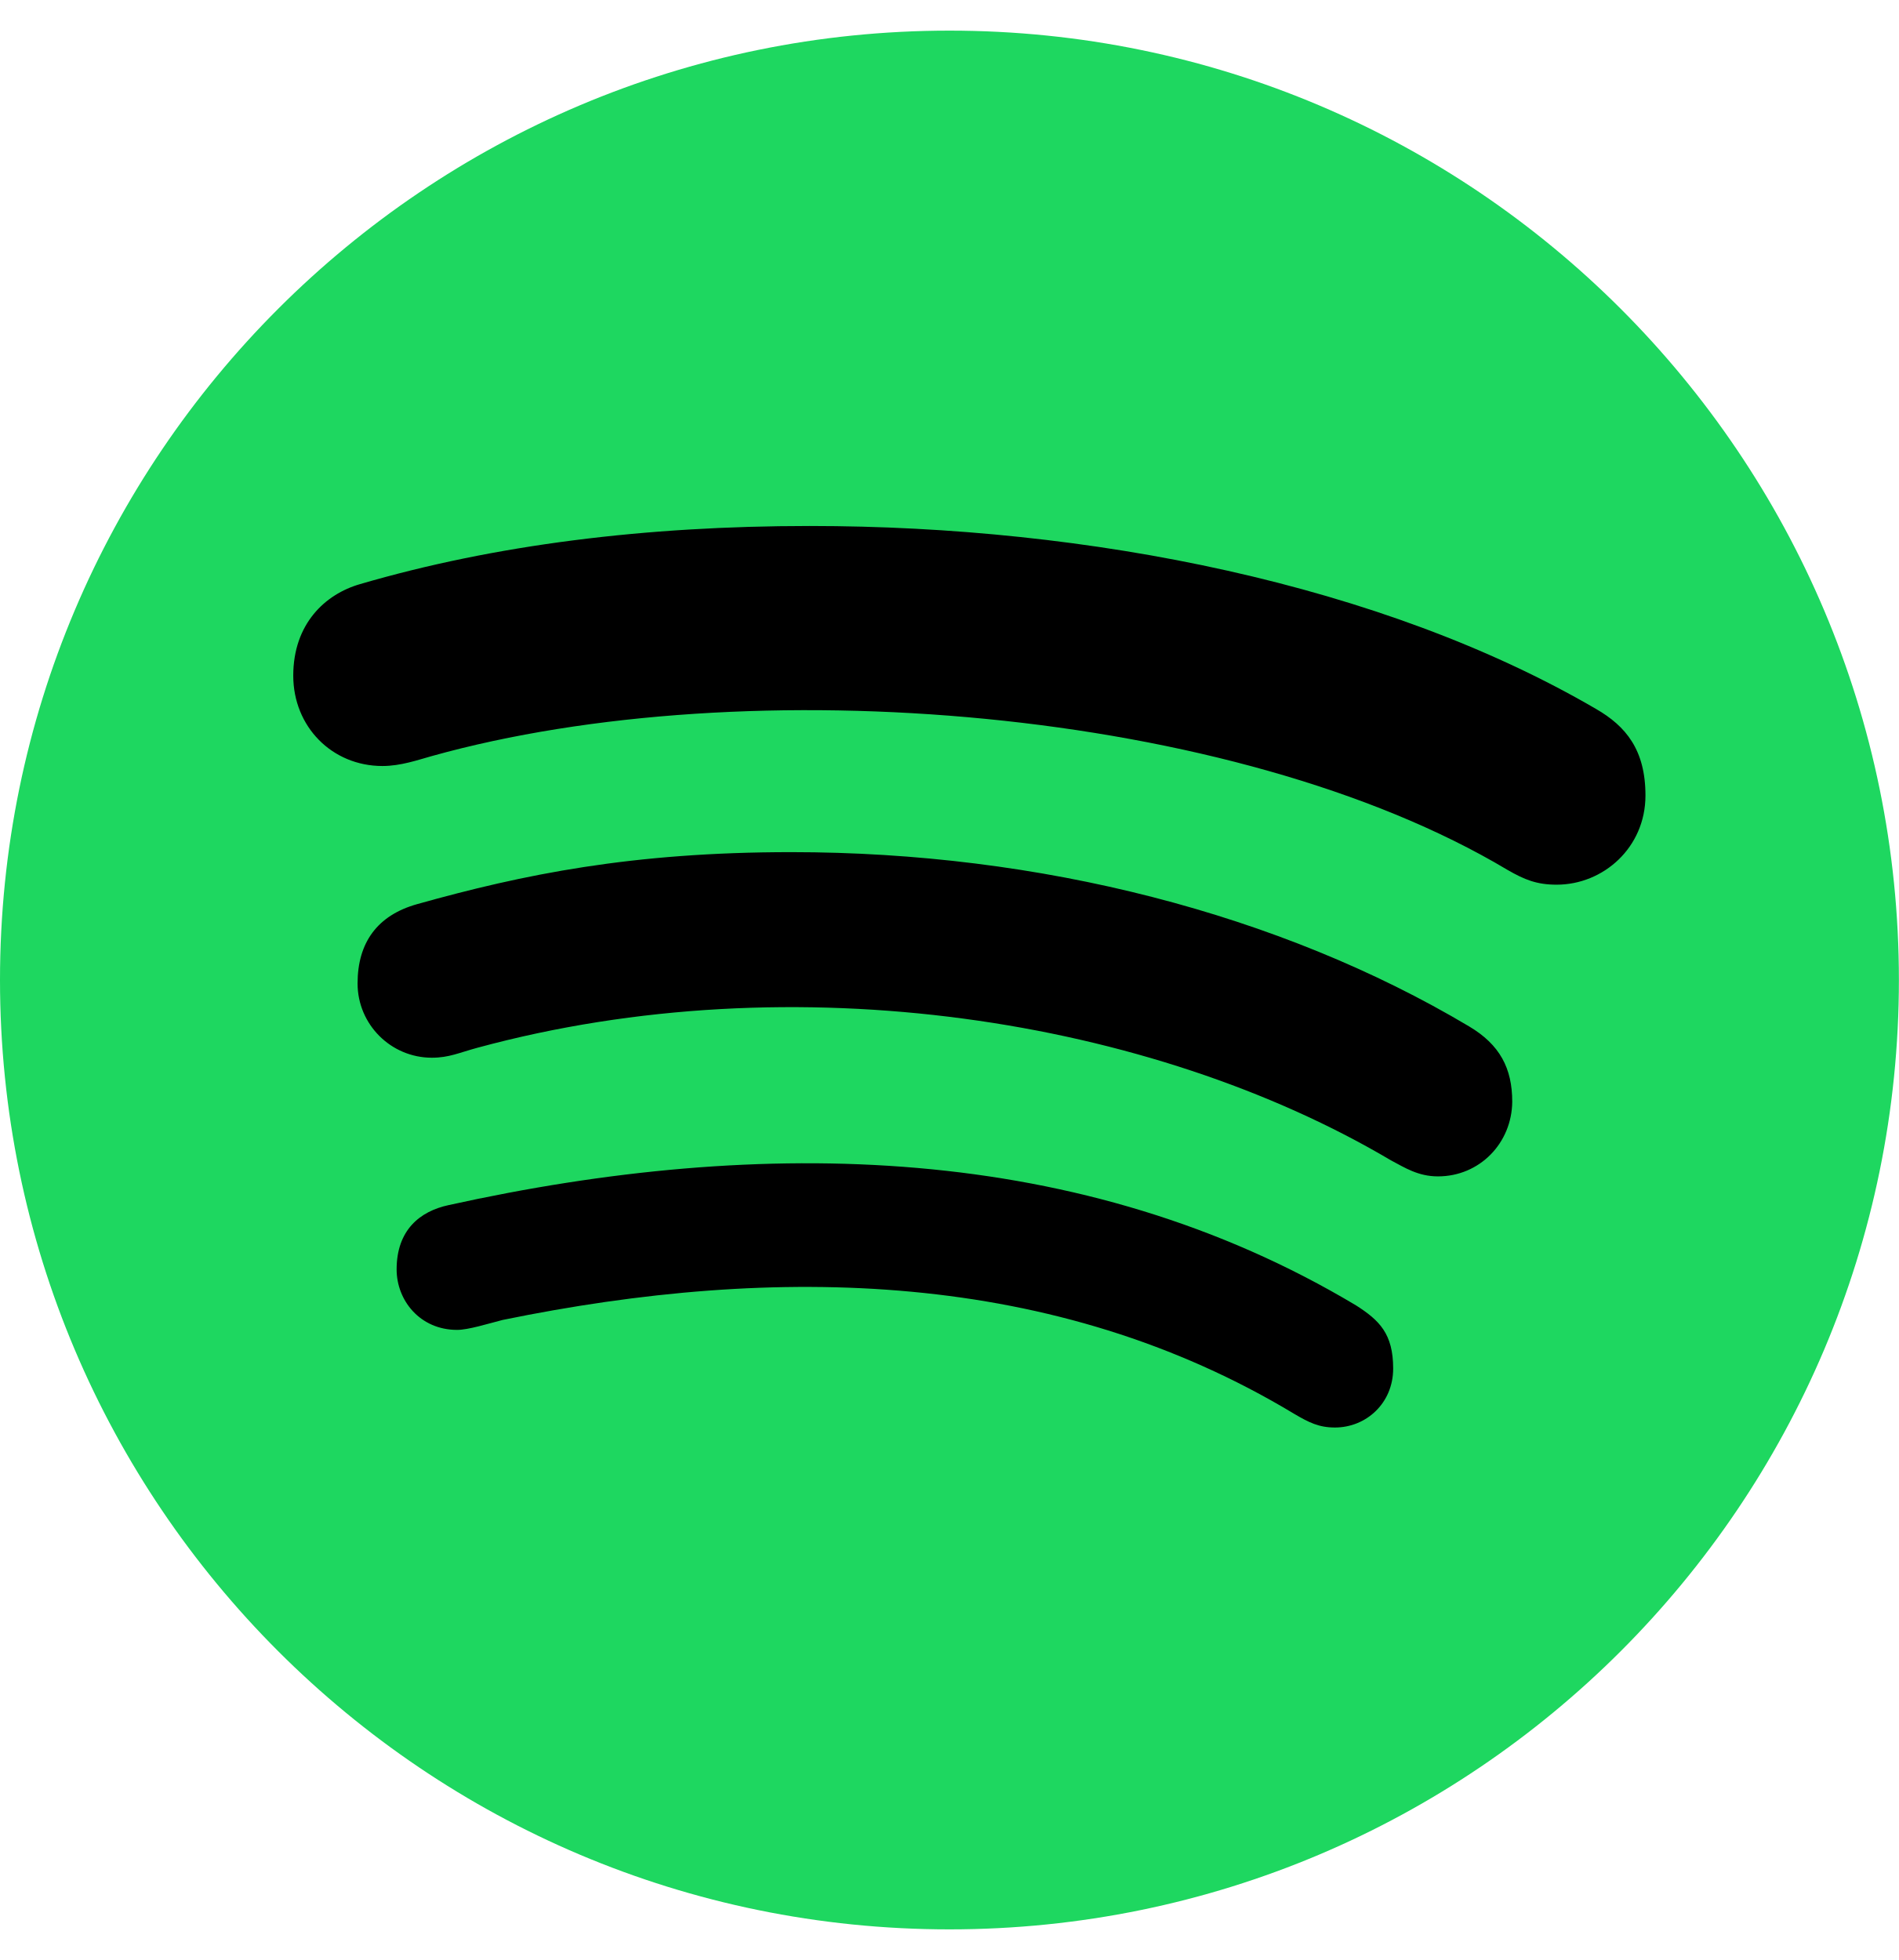
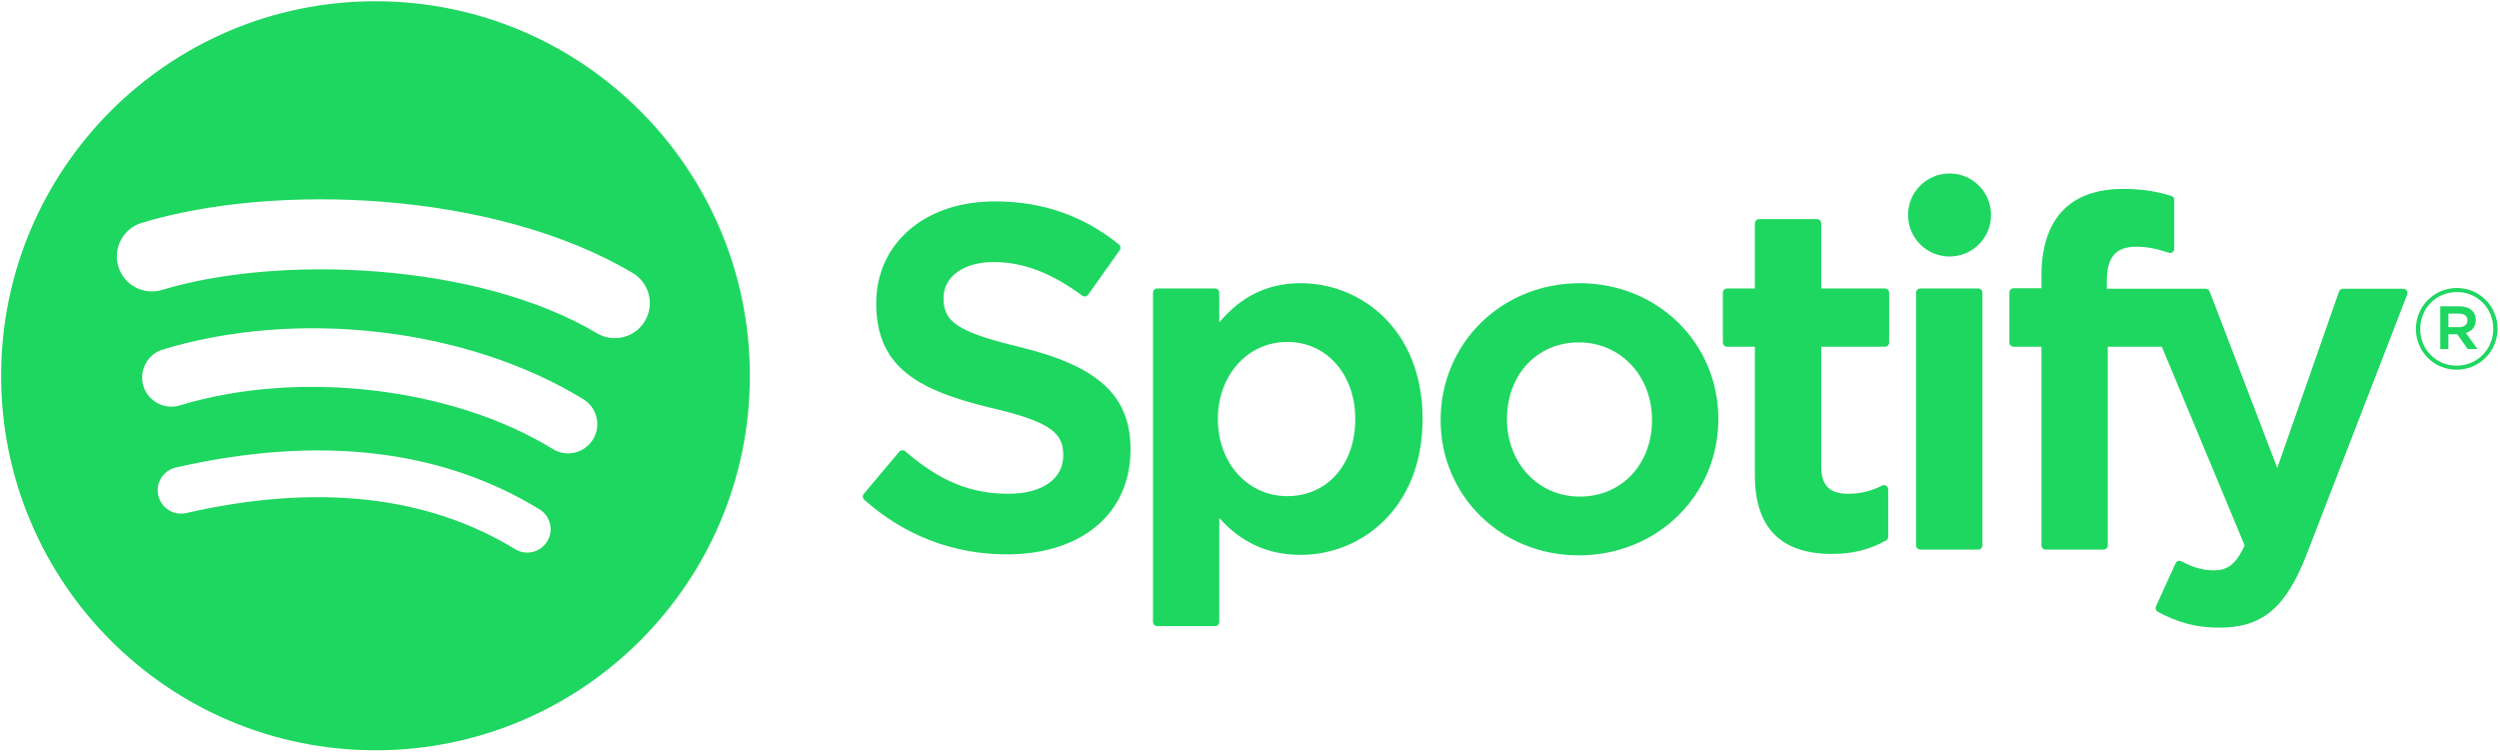
- <svg xmlns="http://www.w3.org/2000/svg" viewBox="0 0 496 512">
-   <path fill="#1ed760" d="M248 8C111.1 8 0 119.1 0 256s111.1 248 248 248 248-111.1 248-248S384.9 8 248 8Z" />
-   <path d="M406.6 231.1c-5.2 0-8.4-1.3-12.9-3.9-71.2-42.5-198.5-52.7-280.9-29.7-3.6 1-8.1 2.6-12.9 2.6-13.2 0-23.3-10.3-23.3-23.6 0-13.6 8.4-21.3 17.4-23.9 35.2-10.3 74.6-15.2 117.5-15.2 73 0 149.5 15.2 205.4 47.8 7.8 4.5 12.9 10.7 12.9 22.6 0 13.6-11 23.3-23.2 23.3zm-31 76.2c-5.2 0-8.7-2.3-12.3-4.2-62.5-37-155.7-51.9-238.6-29.4-4.8 1.3-7.4 2.6-11.9 2.6-10.7 0-19.4-8.7-19.4-19.4s5.2-17.8 15.5-20.7c27.8-7.8 56.2-13.6 97.8-13.6 64.9 0 127.6 16.1 177 45.5 8.1 4.8 11.3 11 11.3 19.7-.1 10.8-8.5 19.5-19.4 19.5zm-26.9 65.6c-4.2 0-6.8-1.3-10.7-3.6-62.4-37.6-135-39.2-206.7-24.5-3.9 1-9 2.6-11.9 2.6-9.7 0-15.8-7.7-15.8-15.8 0-10.3 6.1-15.2 13.6-16.8 81.9-18.1 165.6-16.5 237 26.2 6.1 3.9 9.7 7.4 9.7 16.5s-7.1 15.4-15.2 15.4z" />
+ <svg xmlns="http://www.w3.org/2000/svg" height="168px" width="559px" version="1.1" viewBox="0 0 559 168">
+   <path fill="#1ED760" d="m83.996 0.277c-46.249 0-83.743 37.493-83.743 83.742 0 46.251 37.494 83.741 83.743 83.741 46.254 0 83.744-37.49 83.744-83.741 0-46.246-37.49-83.738-83.745-83.738l0.001-0.004zm38.404 120.78c-1.5 2.46-4.72 3.24-7.18 1.73-19.662-12.01-44.414-14.73-73.564-8.07-2.809 0.64-5.609-1.12-6.249-3.93-0.643-2.81 1.11-5.61 3.926-6.25 31.9-7.288 59.263-4.15 81.337 9.34 2.46 1.51 3.24 4.72 1.73 7.18zm10.25-22.802c-1.89 3.072-5.91 4.042-8.98 2.152-22.51-13.836-56.823-17.843-83.448-9.761-3.453 1.043-7.1-0.903-8.148-4.35-1.04-3.453 0.907-7.093 4.354-8.143 30.413-9.228 68.222-4.758 94.072 11.127 3.07 1.89 4.04 5.91 2.15 8.976v-0.001zm0.88-23.744c-26.99-16.031-71.52-17.505-97.289-9.684-4.138 1.255-8.514-1.081-9.768-5.219-1.254-4.14 1.08-8.513 5.221-9.771 29.581-8.98 78.756-7.245 109.83 11.202 3.73 2.209 4.95 7.016 2.74 10.733-2.2 3.722-7.02 4.949-10.73 2.739zm94.56 3.072c-14.46-3.448-17.03-5.868-17.03-10.953 0-4.804 4.52-8.037 11.25-8.037 6.52 0 12.98 2.455 19.76 7.509 0.2 0.153 0.46 0.214 0.71 0.174 0.26-0.038 0.48-0.177 0.63-0.386l7.06-9.952c0.29-0.41 0.21-0.975-0.18-1.288-8.07-6.473-17.15-9.62-27.77-9.62-15.61 0-26.52 9.369-26.52 22.774 0 14.375 9.41 19.465 25.67 23.394 13.83 3.187 16.17 5.857 16.17 10.629 0 5.29-4.72 8.58-12.32 8.58-8.44 0-15.33-2.85-23.03-9.51-0.19-0.17-0.45-0.24-0.69-0.23-0.26 0.02-0.49 0.14-0.65 0.33l-7.92 9.42c-0.33 0.4-0.29 0.98 0.09 1.32 8.96 8 19.98 12.22 31.88 12.22 16.82 0 27.69-9.19 27.69-23.42 0.03-12.007-7.16-18.657-24.77-22.941l-0.03-0.013zm62.86-14.26c-7.29 0-13.27 2.872-18.21 8.757v-6.624c0-0.523-0.42-0.949-0.94-0.949h-12.95c-0.52 0-0.94 0.426-0.94 0.949v73.601c0 0.52 0.42 0.95 0.94 0.95h12.95c0.52 0 0.94-0.43 0.94-0.95v-23.23c4.94 5.53 10.92 8.24 18.21 8.24 13.55 0 27.27-10.43 27.27-30.369 0.02-19.943-13.7-30.376-27.26-30.376l-0.01 0.001zm12.21 30.375c0 10.149-6.25 17.239-15.21 17.239-8.85 0-15.53-7.41-15.53-17.239 0-9.83 6.68-17.238 15.53-17.238 8.81-0.001 15.21 7.247 15.21 17.237v0.001zm50.21-30.375c-17.45 0-31.12 13.436-31.12 30.592 0 16.972 13.58 30.262 30.91 30.262 17.51 0 31.22-13.39 31.22-30.479 0-17.031-13.62-30.373-31.01-30.373v-0.002zm0 47.714c-9.28 0-16.28-7.46-16.28-17.344 0-9.929 6.76-17.134 16.07-17.134 9.34 0 16.38 7.457 16.38 17.351 0 9.927-6.8 17.127-16.17 17.127zm68.27-46.53h-14.25v-14.566c0-0.522-0.42-0.948-0.94-0.948h-12.95c-0.52 0-0.95 0.426-0.95 0.948v14.566h-6.22c-0.52 0-0.94 0.426-0.94 0.949v11.127c0 0.522 0.42 0.949 0.94 0.949h6.22v28.795c0 11.63 5.79 17.53 17.22 17.53 4.64 0 8.49-0.96 12.12-3.02 0.3-0.16 0.48-0.48 0.48-0.82v-10.6c0-0.32-0.17-0.63-0.45-0.8-0.28-0.18-0.63-0.19-0.92-0.04-2.49 1.25-4.9 1.83-7.6 1.83-4.15 0-6.01-1.89-6.01-6.11v-26.76h14.25c0.52 0 0.94-0.426 0.94-0.949v-11.126c0.02-0.523-0.4-0.949-0.93-0.949l-0.01-0.006zm49.64 0.057v-1.789c0-5.263 2.02-7.61 6.54-7.61 2.7 0 4.87 0.536 7.3 1.346 0.3 0.094 0.61 0.047 0.85-0.132 0.25-0.179 0.39-0.466 0.39-0.77v-10.91c0-0.417-0.26-0.786-0.67-0.909-2.56-0.763-5.84-1.546-10.76-1.546-11.95 0-18.28 6.734-18.28 19.467v2.74h-6.22c-0.52 0-0.95 0.426-0.95 0.948v11.184c0 0.522 0.43 0.949 0.95 0.949h6.22v44.405c0 0.53 0.43 0.95 0.95 0.95h12.94c0.53 0 0.95-0.42 0.95-0.95v-44.402h12.09l18.52 44.402c-2.1 4.66-4.17 5.59-6.99 5.59-2.28 0-4.69-0.68-7.14-2.03-0.23-0.12-0.51-0.14-0.75-0.07-0.25 0.09-0.46 0.27-0.56 0.51l-4.39 9.63c-0.21 0.46-0.03 0.99 0.41 1.23 4.58 2.48 8.71 3.54 13.82 3.54 9.56 0 14.85-4.46 19.5-16.44l22.46-58.037c0.12-0.292 0.08-0.622-0.1-0.881-0.17-0.257-0.46-0.412-0.77-0.412h-13.48c-0.41 0-0.77 0.257-0.9 0.636l-13.81 39.434-15.12-39.46c-0.14-0.367-0.49-0.61-0.88-0.61h-22.12v-0.003zm-28.78-0.057h-12.95c-0.52 0-0.95 0.426-0.95 0.949v56.481c0 0.53 0.43 0.95 0.95 0.95h12.95c0.52 0 0.95-0.42 0.95-0.95v-56.477c0-0.523-0.42-0.949-0.95-0.949v-0.004zm-6.4-25.719c-5.13 0-9.29 4.152-9.29 9.281 0 5.132 4.16 9.289 9.29 9.289s9.28-4.157 9.28-9.289c0-5.128-4.16-9.281-9.28-9.281zm113.42 43.88c-5.12 0-9.11-4.115-9.11-9.112s4.04-9.159 9.16-9.159 9.11 4.114 9.11 9.107c0 4.997-4.04 9.164-9.16 9.164zm0.05-17.365c-4.67 0-8.2 3.71-8.2 8.253 0 4.541 3.51 8.201 8.15 8.201 4.67 0 8.2-3.707 8.2-8.253 0-4.541-3.51-8.201-8.15-8.201zm2.02 9.138l2.58 3.608h-2.18l-2.32-3.31h-1.99v3.31h-1.82v-9.564h4.26c2.23 0 3.69 1.137 3.69 3.051 0.01 1.568-0.9 2.526-2.21 2.905h-0.01zm-1.54-4.315h-2.37v3.025h2.37c1.18 0 1.89-0.579 1.89-1.514 0-0.984-0.71-1.511-1.89-1.511z" />
</svg>
